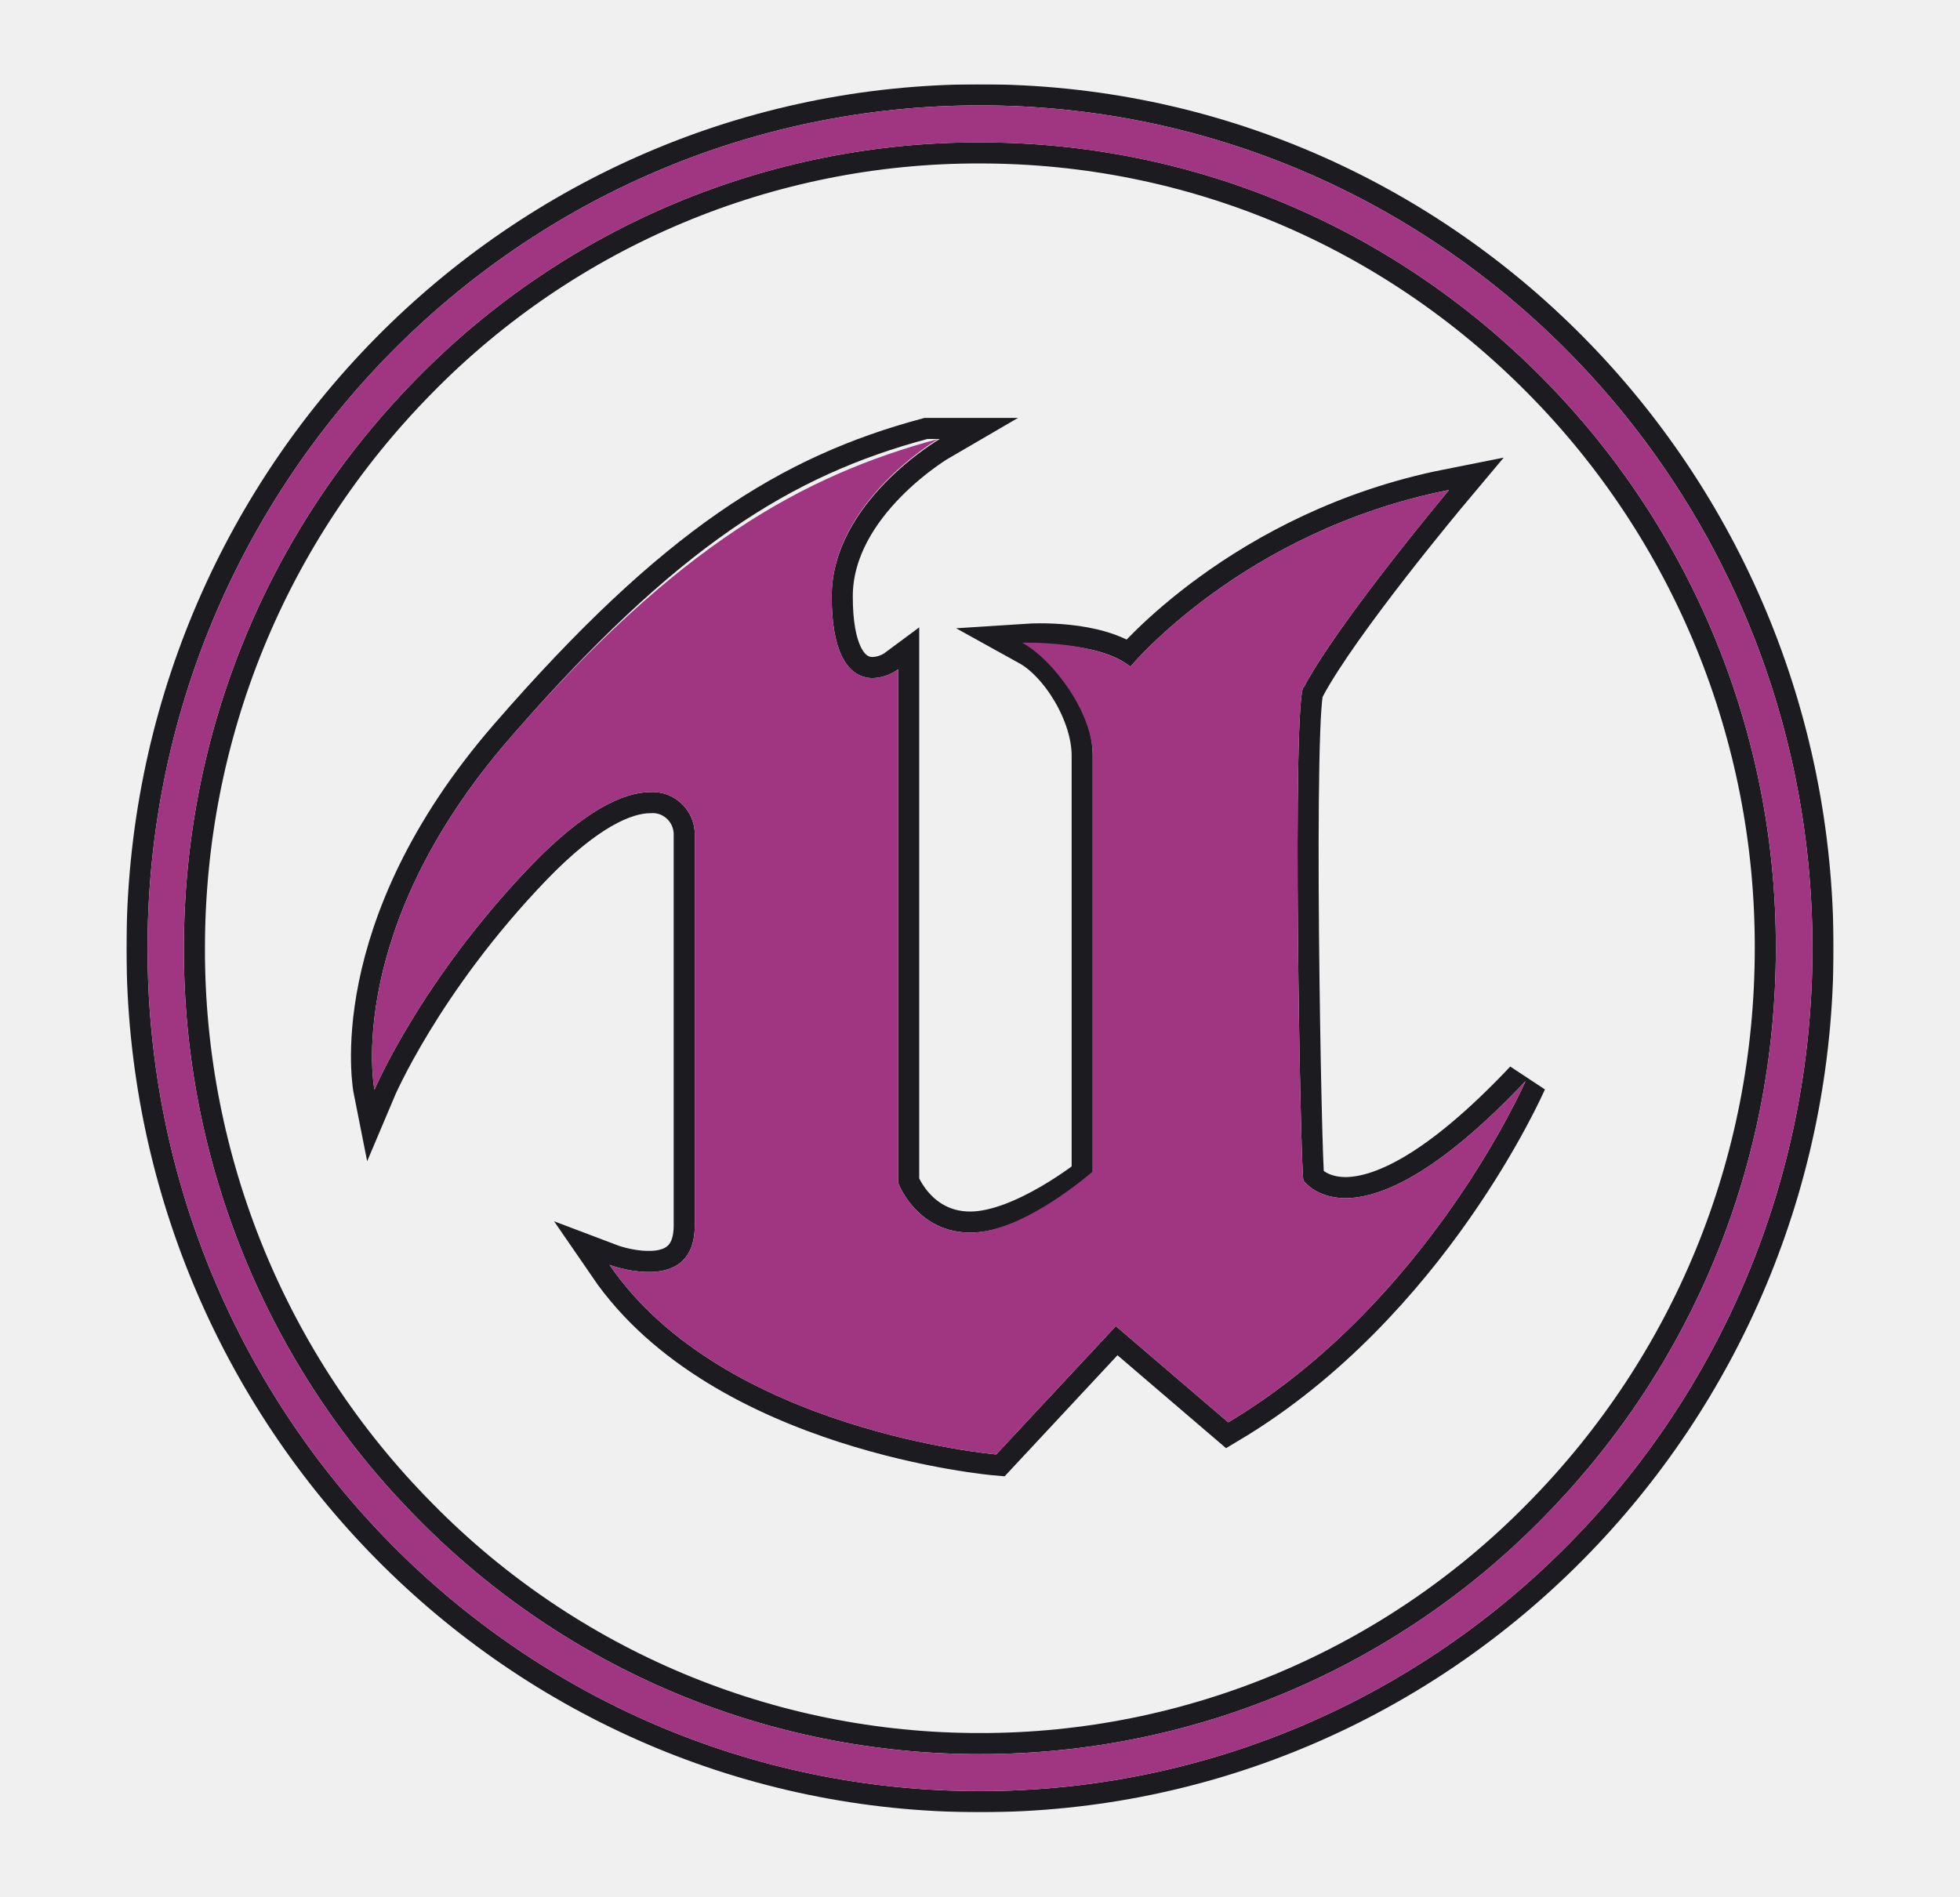
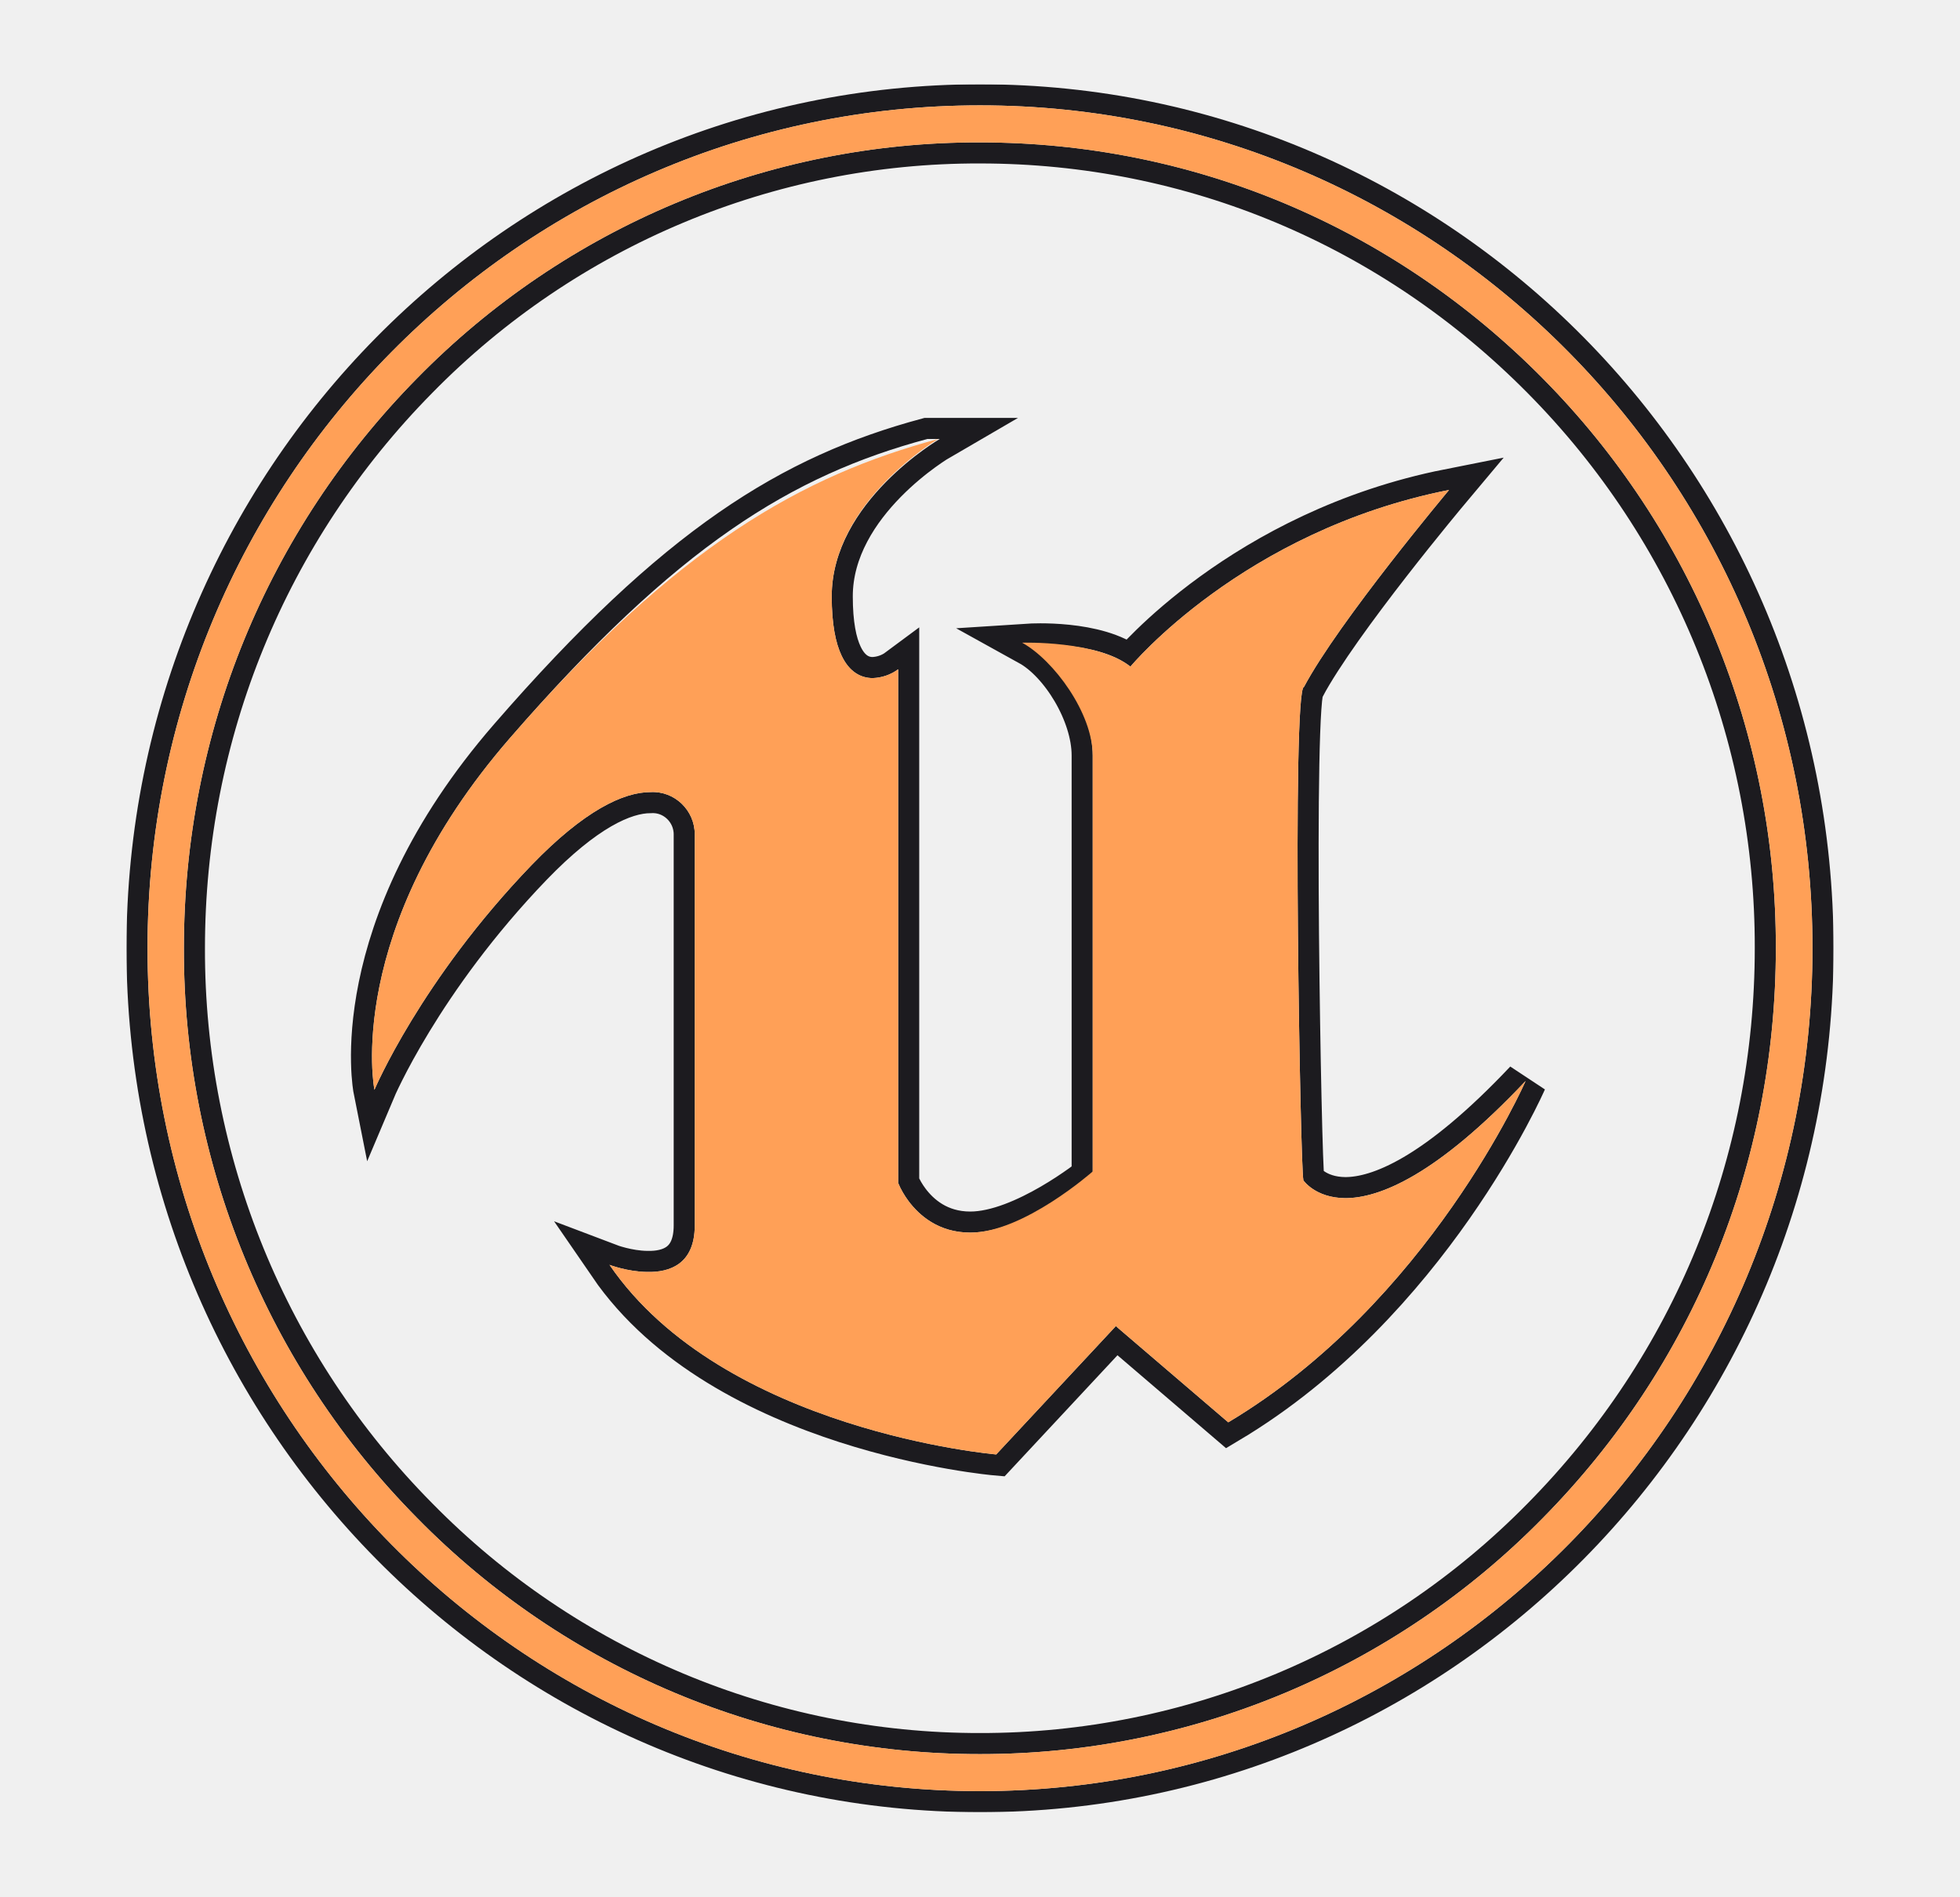
<svg xmlns="http://www.w3.org/2000/svg" width="93" height="90" viewBox="0 0 93 90" fill="none">
  <mask id="path-1-outside-1_244_21" maskUnits="userSpaceOnUse" x="6" y="4" width="81" height="82" fill="black">
    <rect fill="white" x="6" y="4" width="81" height="82" />
    <path d="M46.5 5C24.675 5 7 22.902 7 45C7 67.097 24.675 85 46.5 85C68.31 85 86 67.097 86 45C86 22.902 68.325 5 46.5 5ZM46.5 6.757C56.576 6.757 66.067 10.742 73.2 17.955C80.318 25.142 84.287 34.87 84.262 45C84.262 55.208 80.333 64.817 73.2 72.045C66.159 79.22 56.536 83.255 46.5 83.243C36.464 83.255 26.841 79.22 19.8 72.045C12.682 64.858 8.7 55.13 8.725 45C8.725 34.792 12.667 25.183 19.787 17.955C26.828 10.768 36.464 6.73 46.5 6.757ZM44 20.832C37.569 22.565 32.132 25.885 24.197 35.025C16.262 44.165 17.766 51.718 17.766 51.718C17.766 51.718 19.957 46.523 25.223 41.053C27.725 38.462 29.58 37.59 30.864 37.59C32.005 37.525 32.966 38.45 32.966 39.595V58.15C32.966 59.985 31.785 60.39 30.698 60.362C29.776 60.35 28.92 60.025 28.92 60.025C34.328 67.915 47.269 69.022 47.269 69.022L52.949 62.928L53.078 63.045L58.279 67.498C67.797 61.82 72.388 51.3 72.388 51.3C68.136 55.805 65.437 56.86 63.829 56.86C62.402 56.847 61.844 56.013 61.844 56.013C61.767 55.623 61.638 49.97 61.585 44.32C61.533 38.472 61.585 32.615 61.872 32.6C63.517 29.5 68.758 23.25 68.758 23.25C58.969 25.19 53.638 31.635 53.638 31.635C52.057 30.385 48.84 30.593 48.84 30.593C50.344 31.425 51.848 33.847 51.848 35.852V55.852C51.848 55.852 48.566 58.495 46.039 58.495C44.536 58.495 43.614 57.675 43.109 56.998C42.915 56.737 42.745 56.45 42.616 56.138V31.762C42.265 32.023 41.837 32.165 41.411 32.18C40.866 32.18 40.308 31.907 39.932 31.113C39.646 30.512 39.464 29.615 39.464 28.3C39.464 23.808 44.59 20.832 44.59 20.832H44Z" />
  </mask>
  <path d="M46.5 5C24.675 5 7 22.902 7 45C7 67.097 24.675 85 46.5 85C68.31 85 86 67.097 86 45C86 22.902 68.325 5 46.5 5ZM46.5 6.757C56.576 6.757 66.067 10.742 73.2 17.955C80.318 25.142 84.287 34.87 84.262 45C84.262 55.208 80.333 64.817 73.2 72.045C66.159 79.22 56.536 83.255 46.5 83.243C36.464 83.255 26.841 79.22 19.8 72.045C12.682 64.858 8.7 55.13 8.725 45C8.725 34.792 12.667 25.183 19.787 17.955C26.828 10.768 36.464 6.73 46.5 6.757ZM44 20.832C37.569 22.565 32.132 25.885 24.197 35.025C16.262 44.165 17.766 51.718 17.766 51.718C17.766 51.718 19.957 46.523 25.223 41.053C27.725 38.462 29.58 37.59 30.864 37.59C32.005 37.525 32.966 38.45 32.966 39.595V58.15C32.966 59.985 31.785 60.39 30.698 60.362C29.776 60.35 28.92 60.025 28.92 60.025C34.328 67.915 47.269 69.022 47.269 69.022L52.949 62.928L53.078 63.045L58.279 67.498C67.797 61.82 72.388 51.3 72.388 51.3C68.136 55.805 65.437 56.86 63.829 56.86C62.402 56.847 61.844 56.013 61.844 56.013C61.767 55.623 61.638 49.97 61.585 44.32C61.533 38.472 61.585 32.615 61.872 32.6C63.517 29.5 68.758 23.25 68.758 23.25C58.969 25.19 53.638 31.635 53.638 31.635C52.057 30.385 48.84 30.593 48.84 30.593C50.344 31.425 51.848 33.847 51.848 35.852V55.852C51.848 55.852 48.566 58.495 46.039 58.495C44.536 58.495 43.614 57.675 43.109 56.998C42.915 56.737 42.745 56.45 42.616 56.138V31.762C42.265 32.023 41.837 32.165 41.411 32.18C40.866 32.18 40.308 31.907 39.932 31.113C39.646 30.512 39.464 29.615 39.464 28.3C39.464 23.808 44.59 20.832 44.59 20.832H44Z" stroke="#1C1B1F" stroke-width="2" mask="url(#path-1-outside-1_244_21)" />
-   <path d="M46.5 5C24.675 5 7 22.902 7 45C7 67.097 24.675 85 46.5 85C68.31 85 86 67.097 86 45C86 22.902 68.325 5 46.5 5ZM46.5 6.758C56.576 6.758 66.067 10.742 73.2 17.955C80.318 25.142 84.287 34.87 84.262 45C84.262 55.208 80.333 64.817 73.2 72.045C66.159 79.22 56.536 83.255 46.5 83.243C36.464 83.255 26.841 79.22 19.8 72.045C12.682 64.858 8.7 55.13 8.725 45C8.725 34.792 12.667 25.183 19.787 17.955C26.828 10.768 36.464 6.73 46.5 6.758ZM44.516 20.832C38.085 22.565 32.132 25.885 24.197 35.025C16.262 44.165 17.766 51.718 17.766 51.718C17.766 51.718 19.957 46.523 25.223 41.053C27.725 38.462 29.58 37.59 30.864 37.59C32.005 37.525 32.966 38.45 32.966 39.595V58.15C32.966 59.985 31.785 60.39 30.698 60.362C29.776 60.35 28.92 60.025 28.92 60.025C34.328 67.915 47.269 69.022 47.269 69.022L52.949 62.928L53.078 63.045L58.279 67.498C67.797 61.82 72.388 51.3 72.388 51.3C68.136 55.805 65.437 56.86 63.829 56.86C62.402 56.847 61.844 56.013 61.844 56.013C61.767 55.623 61.638 49.97 61.585 44.32C61.533 38.472 61.585 32.615 61.872 32.6C63.517 29.5 68.758 23.25 68.758 23.25C58.969 25.19 53.638 31.635 53.638 31.635C52.057 30.385 48.5 30.5 48.5 30.5C50.004 31.332 51.848 33.847 51.848 35.852V55.593C51.848 55.593 48.566 58.495 46.039 58.495C44.536 58.495 43.614 57.675 43.109 56.998C42.915 56.737 42.745 56.45 42.616 56.138V31.762C42.265 32.023 41.837 32.165 41.411 32.18C40.866 32.18 40.308 31.907 39.932 31.113C39.646 30.512 39.464 29.615 39.464 28.3C39.464 23.808 44.516 20.832 44.516 20.832Z" fill="#A03581" />
+   <path d="M46.5 5C24.675 5 7 22.902 7 45C7 67.097 24.675 85 46.5 85C68.31 85 86 67.097 86 45C86 22.902 68.325 5 46.5 5ZM46.5 6.758C56.576 6.758 66.067 10.742 73.2 17.955C80.318 25.142 84.287 34.87 84.262 45C84.262 55.208 80.333 64.817 73.2 72.045C66.159 79.22 56.536 83.255 46.5 83.243C36.464 83.255 26.841 79.22 19.8 72.045C12.682 64.858 8.7 55.13 8.725 45C8.725 34.792 12.667 25.183 19.787 17.955C26.828 10.768 36.464 6.73 46.5 6.758ZM44.516 20.832C38.085 22.565 32.132 25.885 24.197 35.025C16.262 44.165 17.766 51.718 17.766 51.718C17.766 51.718 19.957 46.523 25.223 41.053C27.725 38.462 29.58 37.59 30.864 37.59C32.005 37.525 32.966 38.45 32.966 39.595V58.15C32.966 59.985 31.785 60.39 30.698 60.362C29.776 60.35 28.92 60.025 28.92 60.025C34.328 67.915 47.269 69.022 47.269 69.022L52.949 62.928L53.078 63.045L58.279 67.498C67.797 61.82 72.388 51.3 72.388 51.3C68.136 55.805 65.437 56.86 63.829 56.86C62.402 56.847 61.844 56.013 61.844 56.013C61.767 55.623 61.638 49.97 61.585 44.32C61.533 38.472 61.585 32.615 61.872 32.6C63.517 29.5 68.758 23.25 68.758 23.25C58.969 25.19 53.638 31.635 53.638 31.635C52.057 30.385 48.5 30.5 48.5 30.5C50.004 31.332 51.848 33.847 51.848 35.852V55.593C51.848 55.593 48.566 58.495 46.039 58.495C44.536 58.495 43.614 57.675 43.109 56.998C42.915 56.737 42.745 56.45 42.616 56.138V31.762C42.265 32.023 41.837 32.165 41.411 32.18C40.866 32.18 40.308 31.907 39.932 31.113C39.646 30.512 39.464 29.615 39.464 28.3C39.464 23.808 44.516 20.832 44.516 20.832Z" fill="#FFA057" />
</svg>
